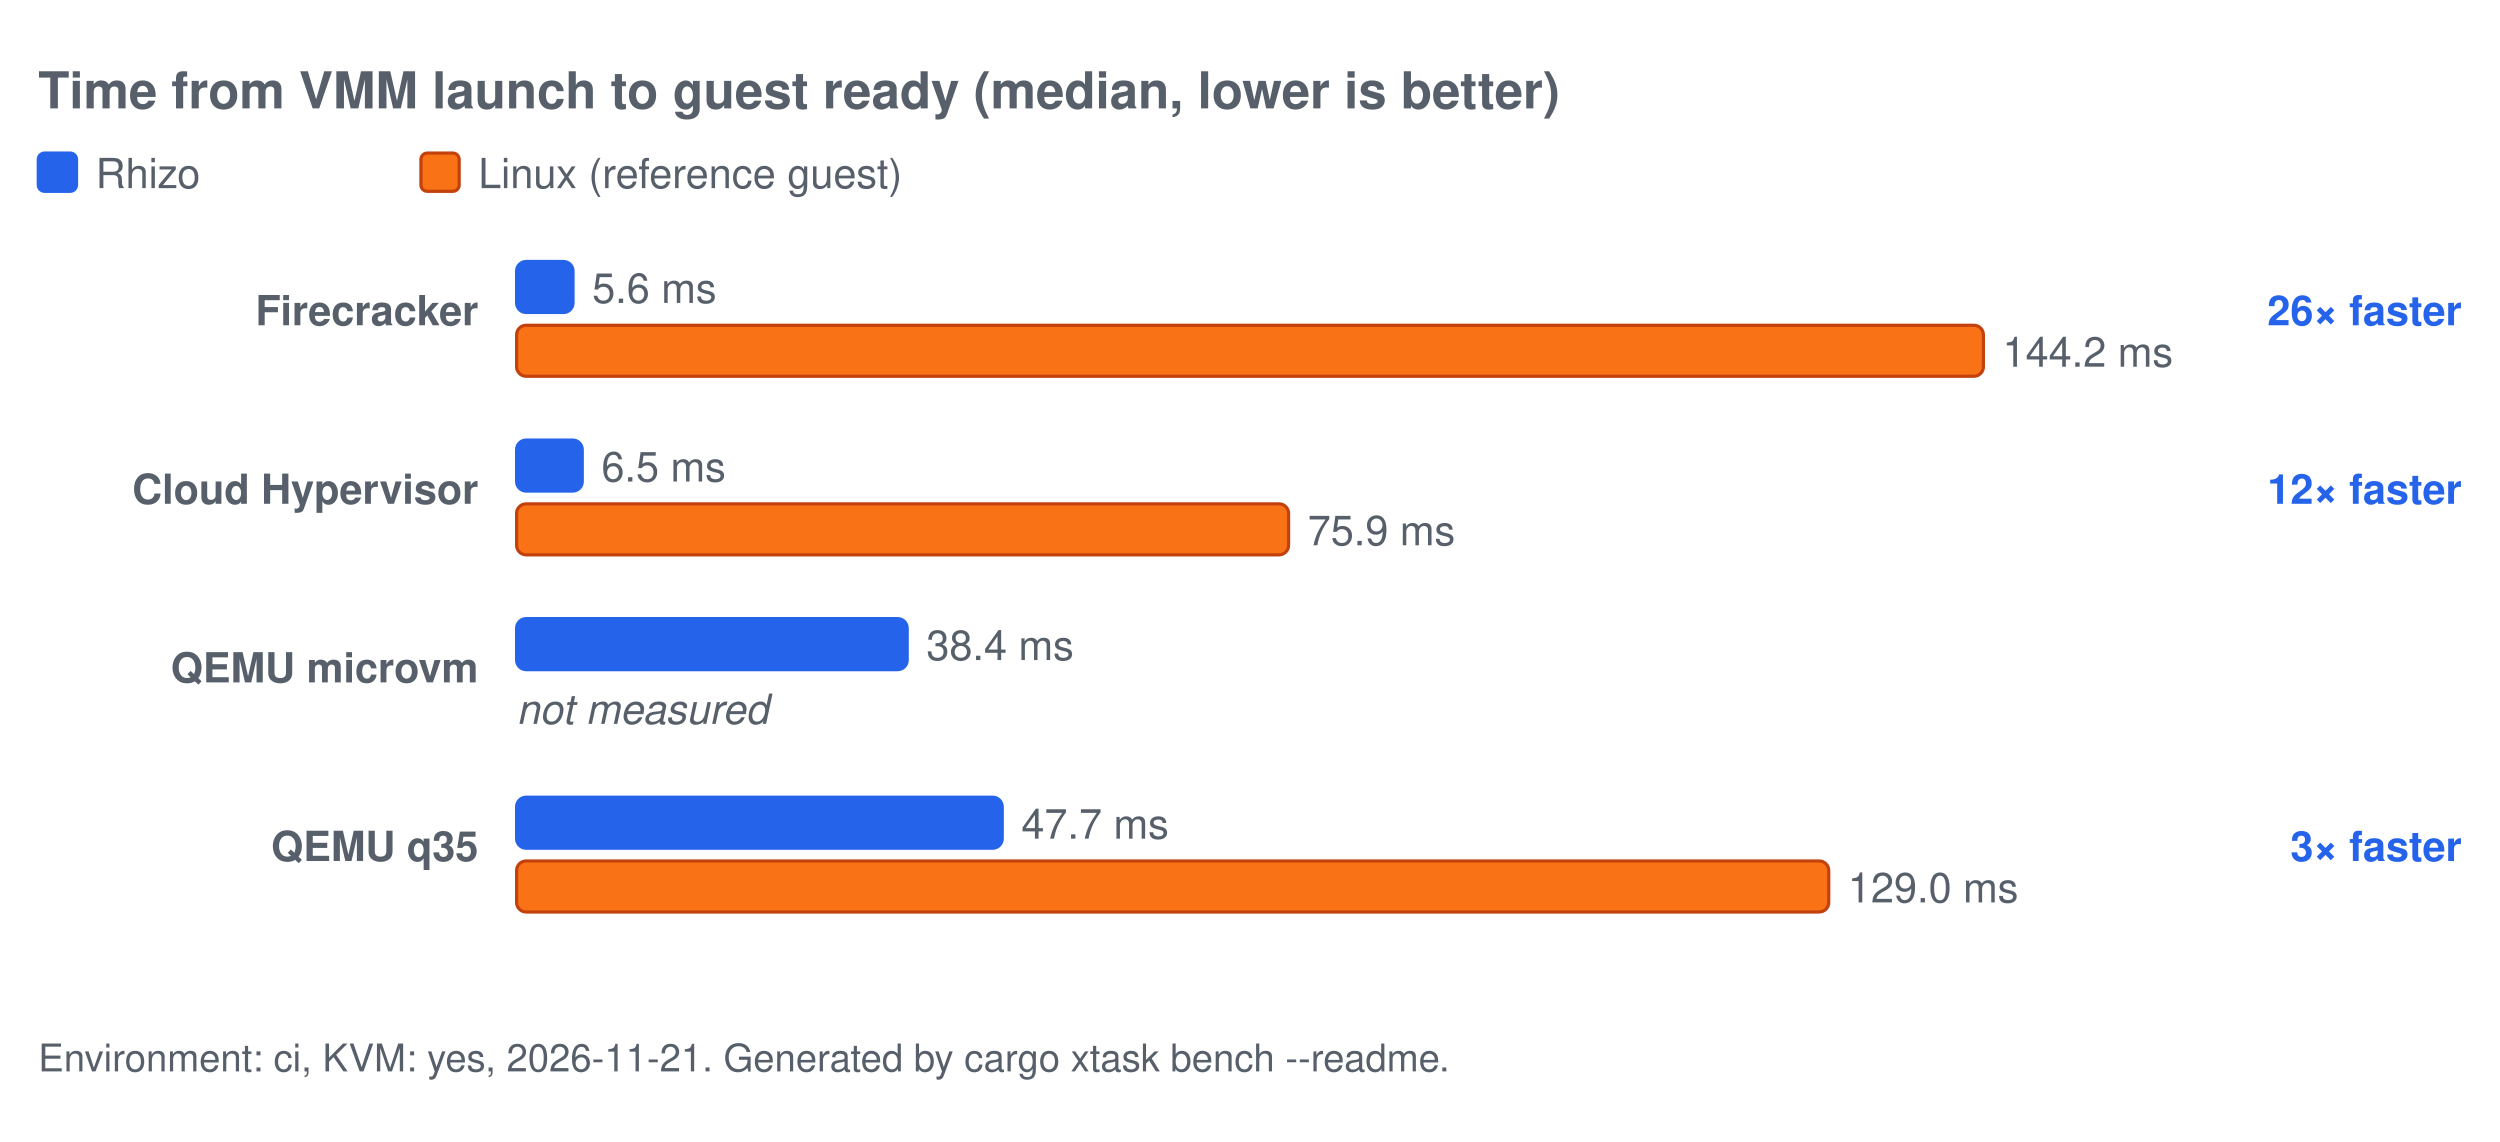
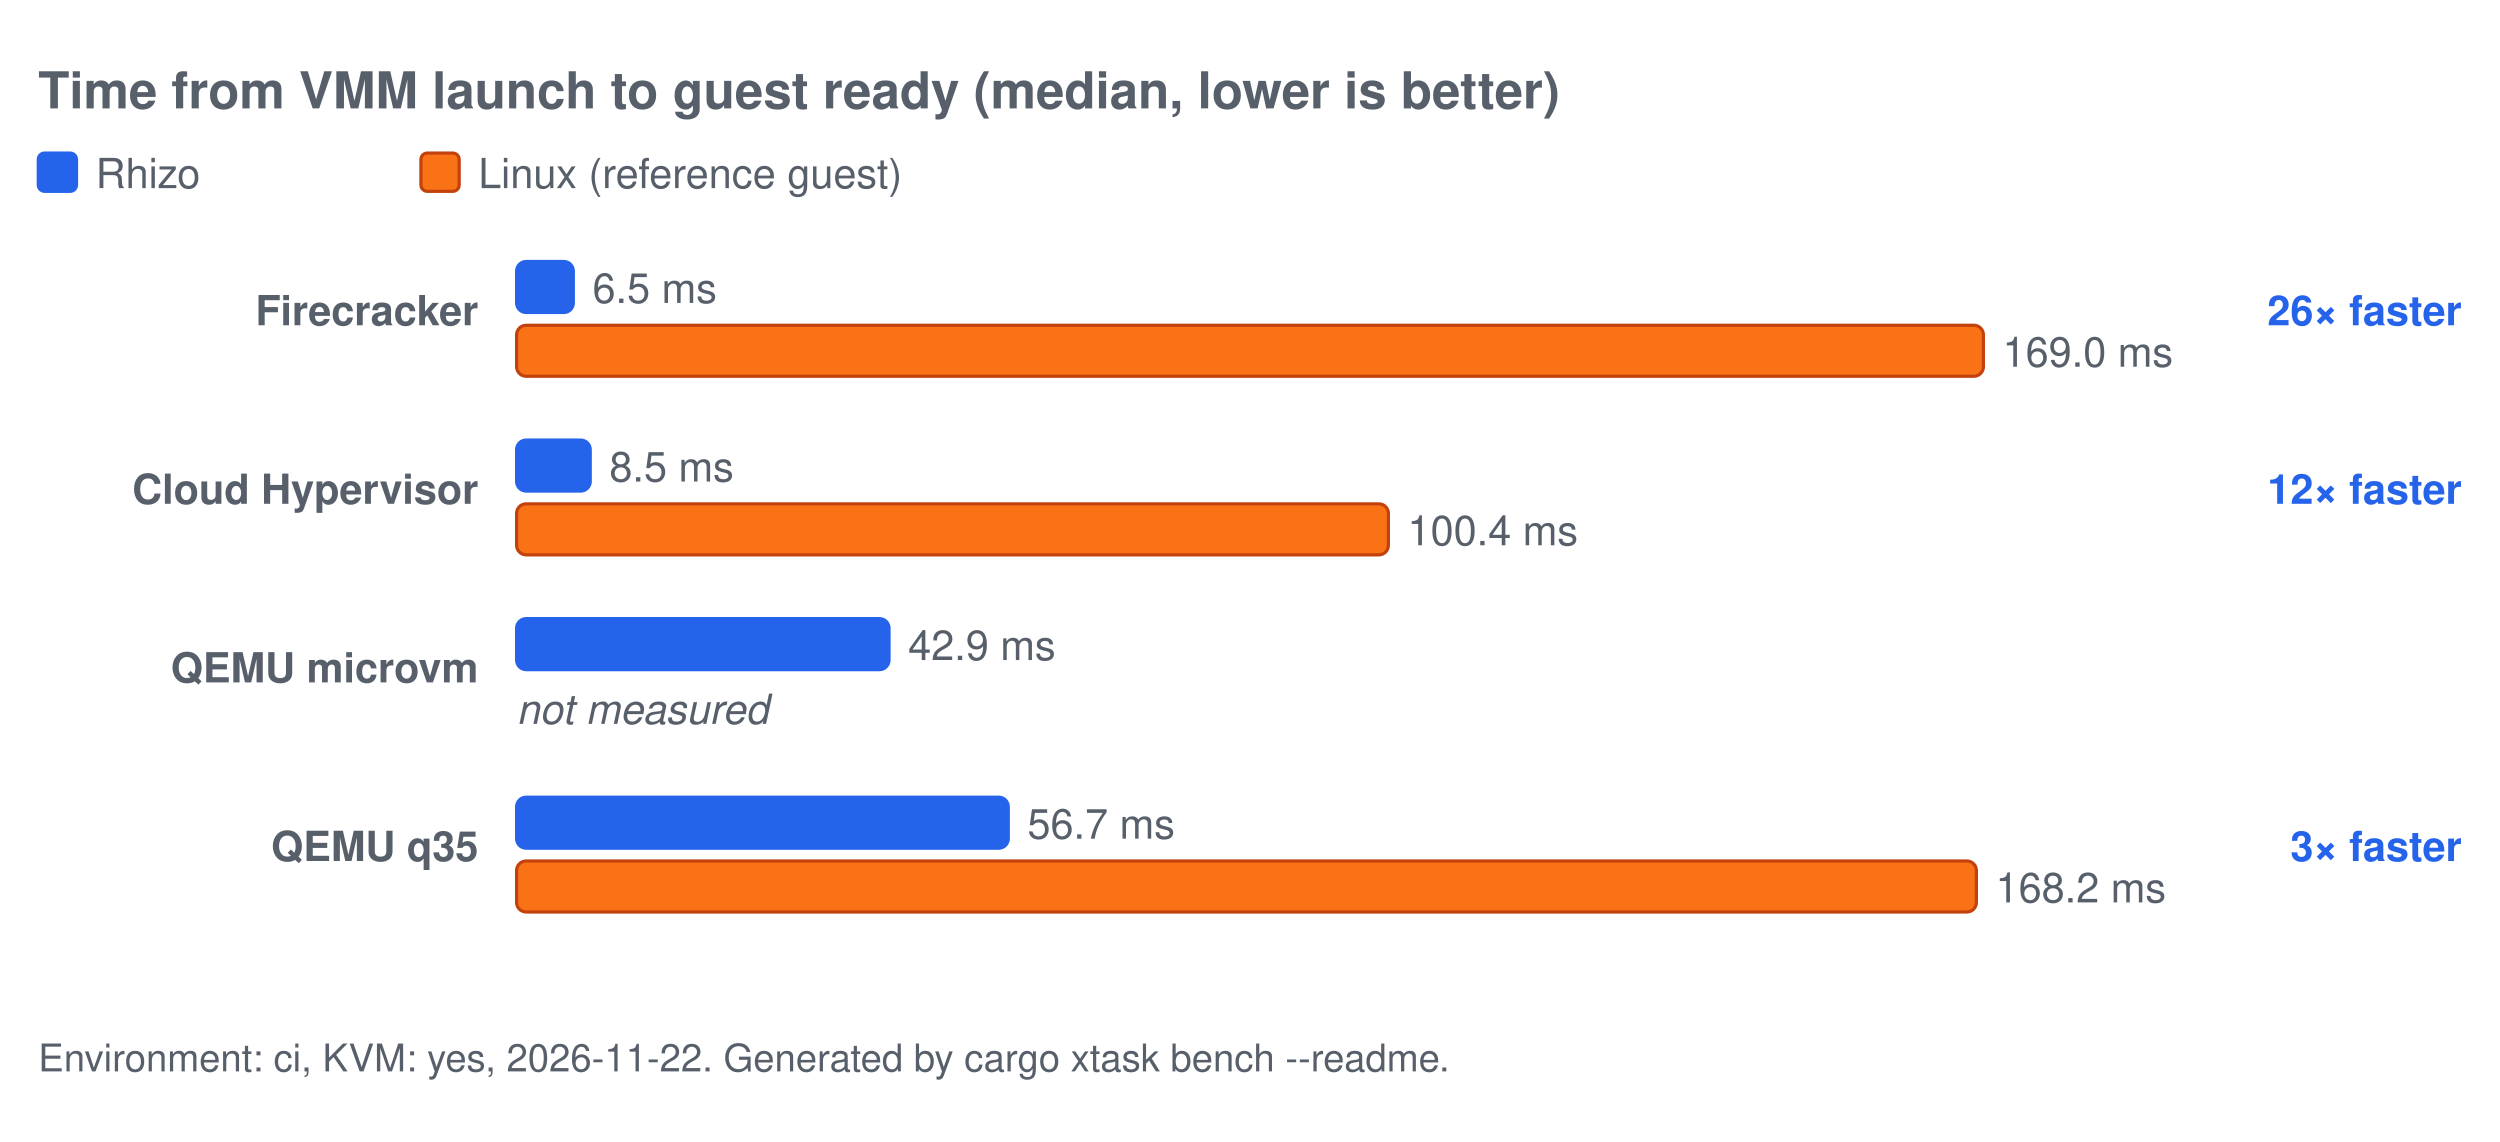
<svg xmlns="http://www.w3.org/2000/svg" width="784" height="358" viewBox="0 0 784 358" role="img" font-family="-apple-system, Segoe UI, Helvetica, Arial, sans-serif" font-size="13" fill="#57606a">
  <text x="12" y="34" font-size="16" font-weight="600">Time from VMM launch to guest ready (median, lower is better)</text>
  <rect x="12" y="48" width="12" height="12" rx="2" fill="#2563eb" stroke="#2563eb" />
  <text x="30" y="59">Rhizo</text>
  <rect x="132" y="48" width="12" height="12" rx="2" fill="#f97316" stroke="#c2410c" />
  <text x="150" y="59">Linux (reference guest)</text>
  <text x="150" y="102" text-anchor="end" font-weight="600">Firecracker</text>
-   <rect x="162" y="82" width="17.7" height="16" rx="3" fill="#2563eb" stroke="#2563eb" />
-   <text x="185.7" y="95.0">5.6 ms</text>
+   <rect x="162" y="82" width="17.8" height="16" rx="3" fill="#2563eb" stroke="#2563eb" />
+   <text x="185.8" y="95.0">6.5 ms</text>
  <rect x="162" y="102" width="460.0" height="16" rx="3" fill="#f97316" stroke="#c2410c" />
-   <text x="628.0" y="115.0">144.2 ms</text>
+   <text x="628.0" y="115.0">169.0 ms</text>
  <text x="772" y="102" text-anchor="end" font-weight="600" fill="#2563eb">26× faster</text>
  <text x="150" y="158" text-anchor="end" font-weight="600">Cloud Hypervisor</text>
-   <rect x="162" y="138" width="20.6" height="16" rx="3" fill="#2563eb" stroke="#2563eb" />
-   <text x="188.6" y="151.0">6.5 ms</text>
-   <rect x="162" y="158" width="242.1" height="16" rx="3" fill="#f97316" stroke="#c2410c" />
-   <text x="410.1" y="171.0">75.9 ms</text>
+   <rect x="162" y="138" width="23.1" height="16" rx="3" fill="#2563eb" stroke="#2563eb" />
+   <text x="191.1" y="151.0">8.5 ms</text>
+   <rect x="162" y="158" width="273.4" height="16" rx="3" fill="#f97316" stroke="#c2410c" />
+   <text x="441.4" y="171.0">100.4 ms</text>
  <text x="772" y="158" text-anchor="end" font-weight="600" fill="#2563eb">12× faster</text>
  <text x="150" y="214" text-anchor="end" font-weight="600">QEMU microvm</text>
-   <rect x="162" y="194" width="122.5" height="16" rx="3" fill="#2563eb" stroke="#2563eb" />
-   <text x="290.5" y="207.0">38.4 ms</text>
+   <rect x="162" y="194" width="116.8" height="16" rx="3" fill="#2563eb" stroke="#2563eb" />
+   <text x="284.8" y="207.0">42.9 ms</text>
  <text x="162" y="227.0" font-style="italic">not measured</text>
  <text x="150" y="270" text-anchor="end" font-weight="600">QEMU q35</text>
-   <rect x="162" y="250" width="152.3" height="16" rx="3" fill="#2563eb" stroke="#2563eb" />
-   <text x="320.3" y="263.0">47.7 ms</text>
-   <rect x="162" y="270" width="411.5" height="16" rx="3" fill="#f97316" stroke="#c2410c" />
-   <text x="579.5" y="283.0">129.0 ms</text>
+   <rect x="162" y="250" width="154.2" height="16" rx="3" fill="#2563eb" stroke="#2563eb" />
+   <text x="322.2" y="263.0">56.7 ms</text>
+   <rect x="162" y="270" width="457.8" height="16" rx="3" fill="#f97316" stroke="#c2410c" />
+   <text x="625.8" y="283.0">168.2 ms</text>
  <text x="772" y="270" text-anchor="end" font-weight="600" fill="#2563eb">3× faster</text>
-   <text x="12" y="336" font-size="12">Environment: ci, KVM: yes, 2026-11-21. Generated by cargo xtask bench --readme.</text>
+   <text x="12" y="336" font-size="12">Environment: ci, KVM: yes, 2026-11-22. Generated by cargo xtask bench --readme.</text>
</svg>
